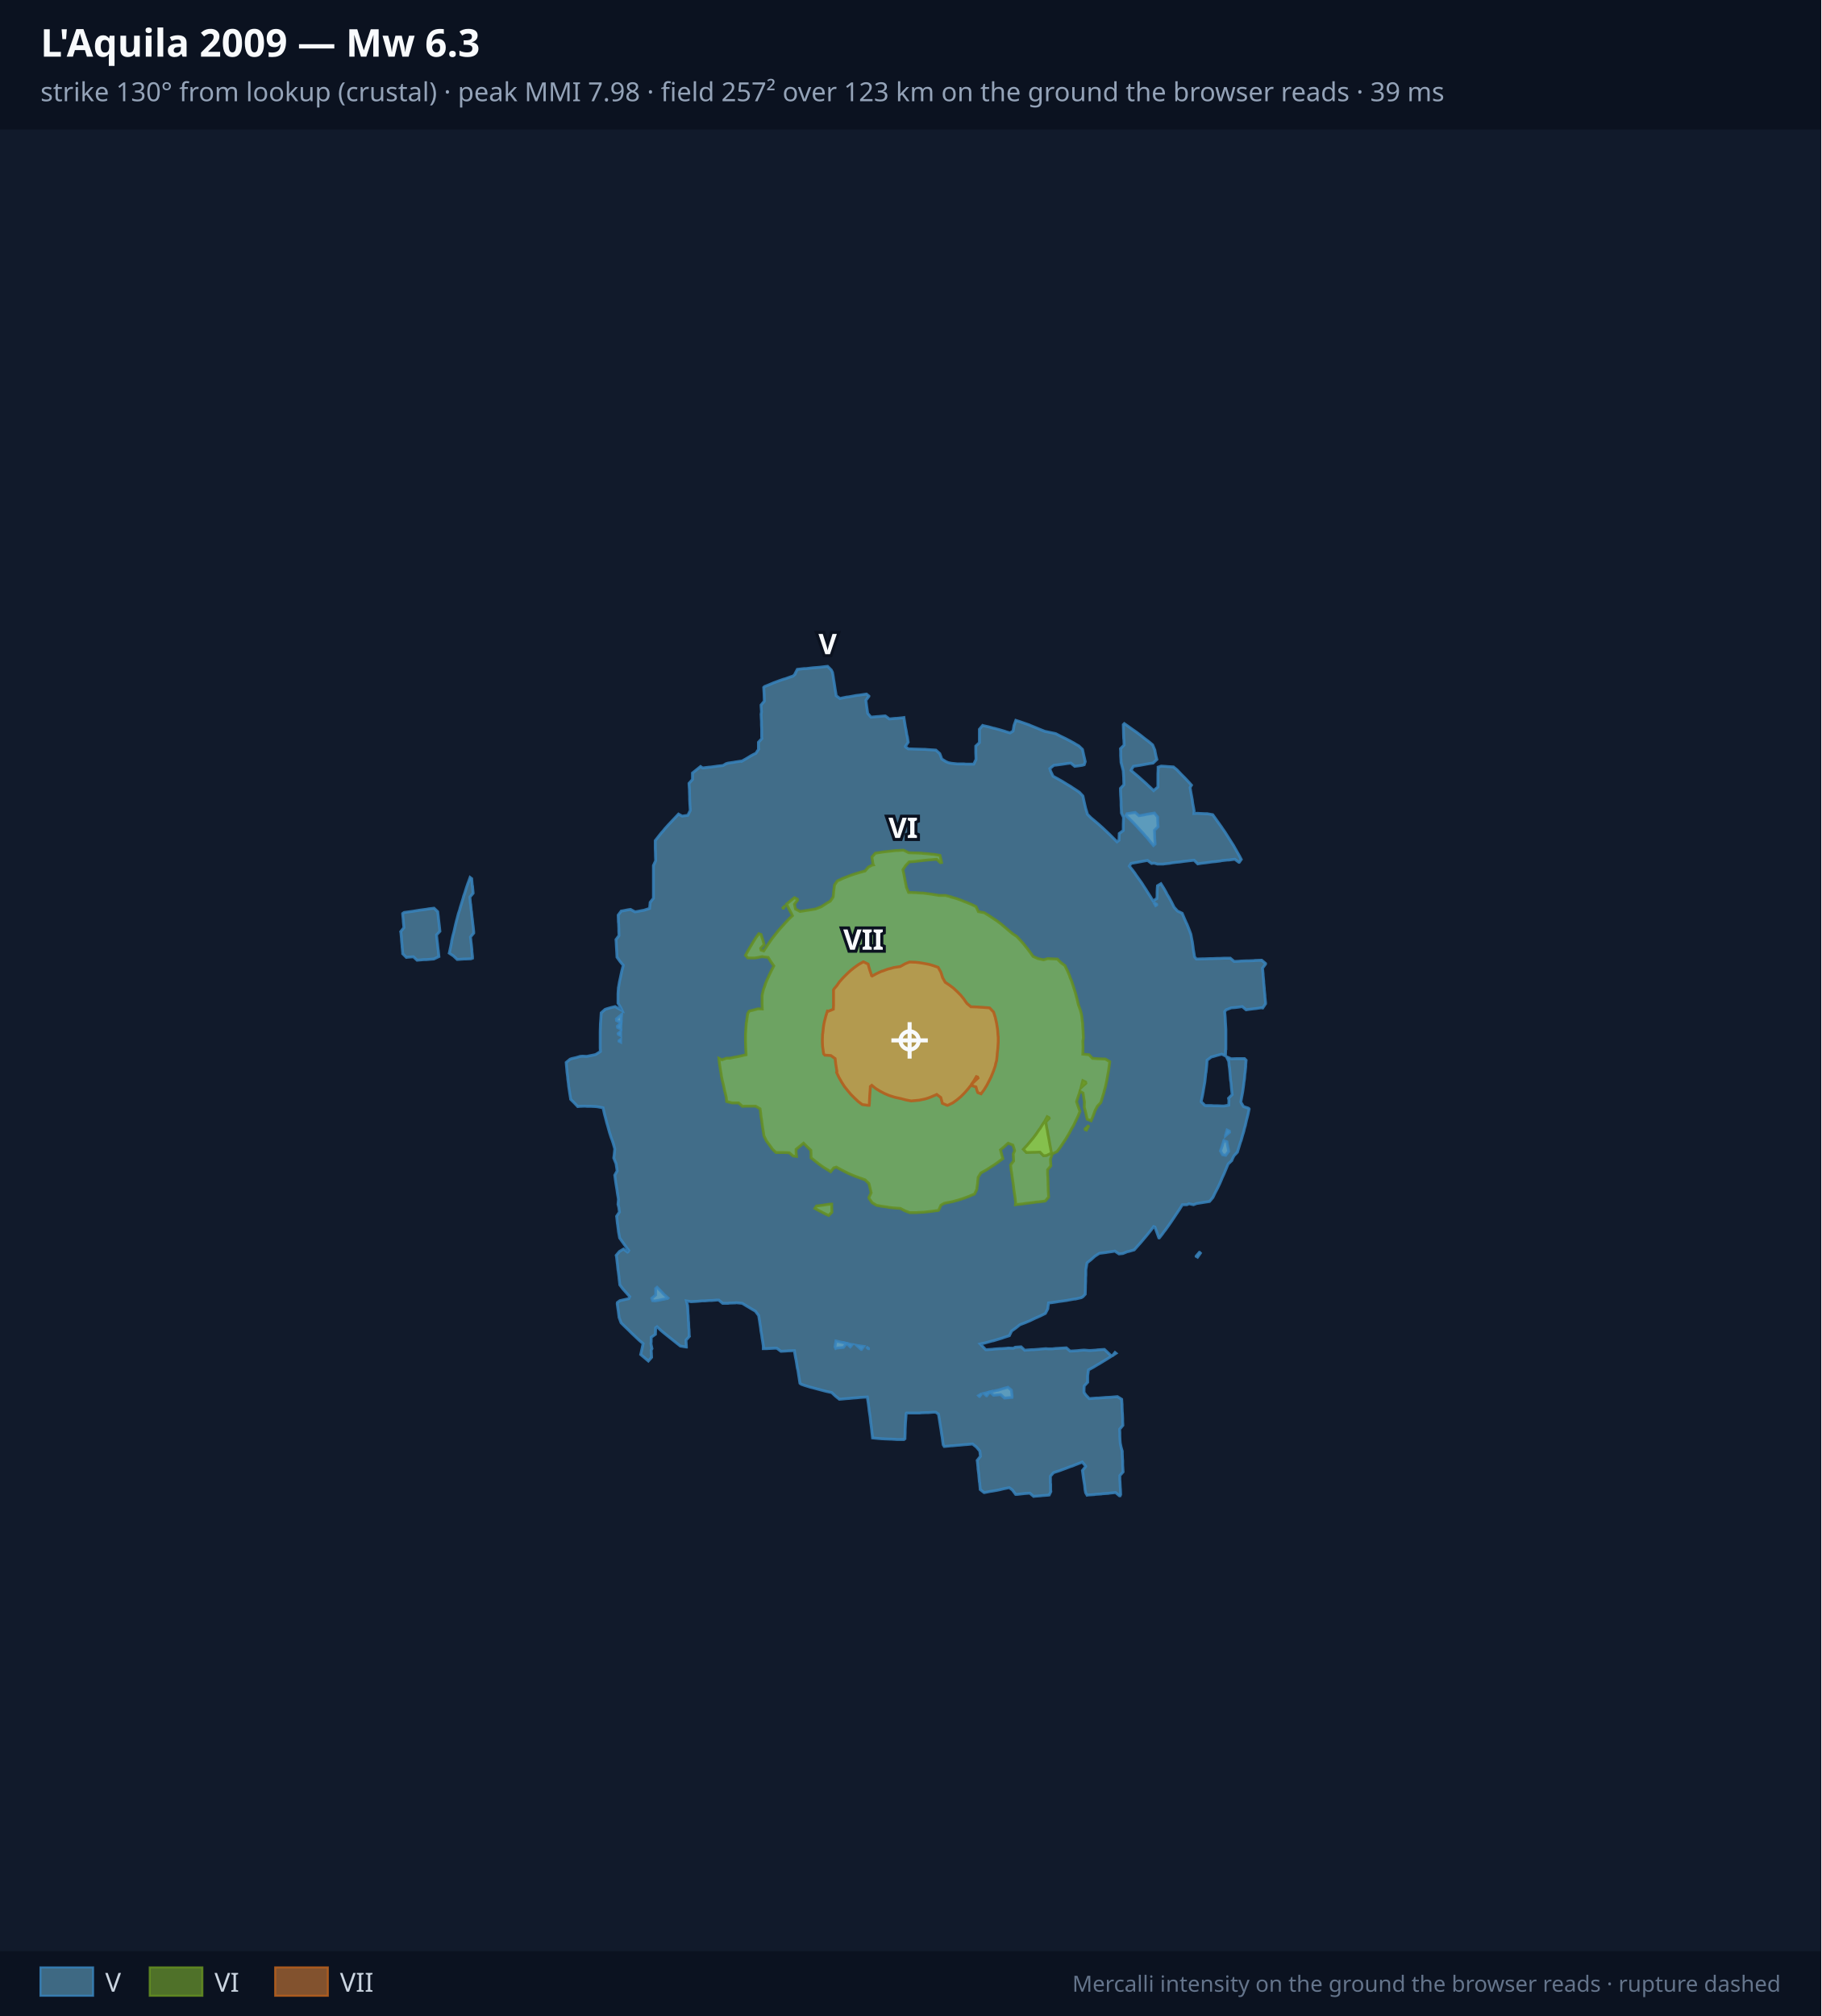
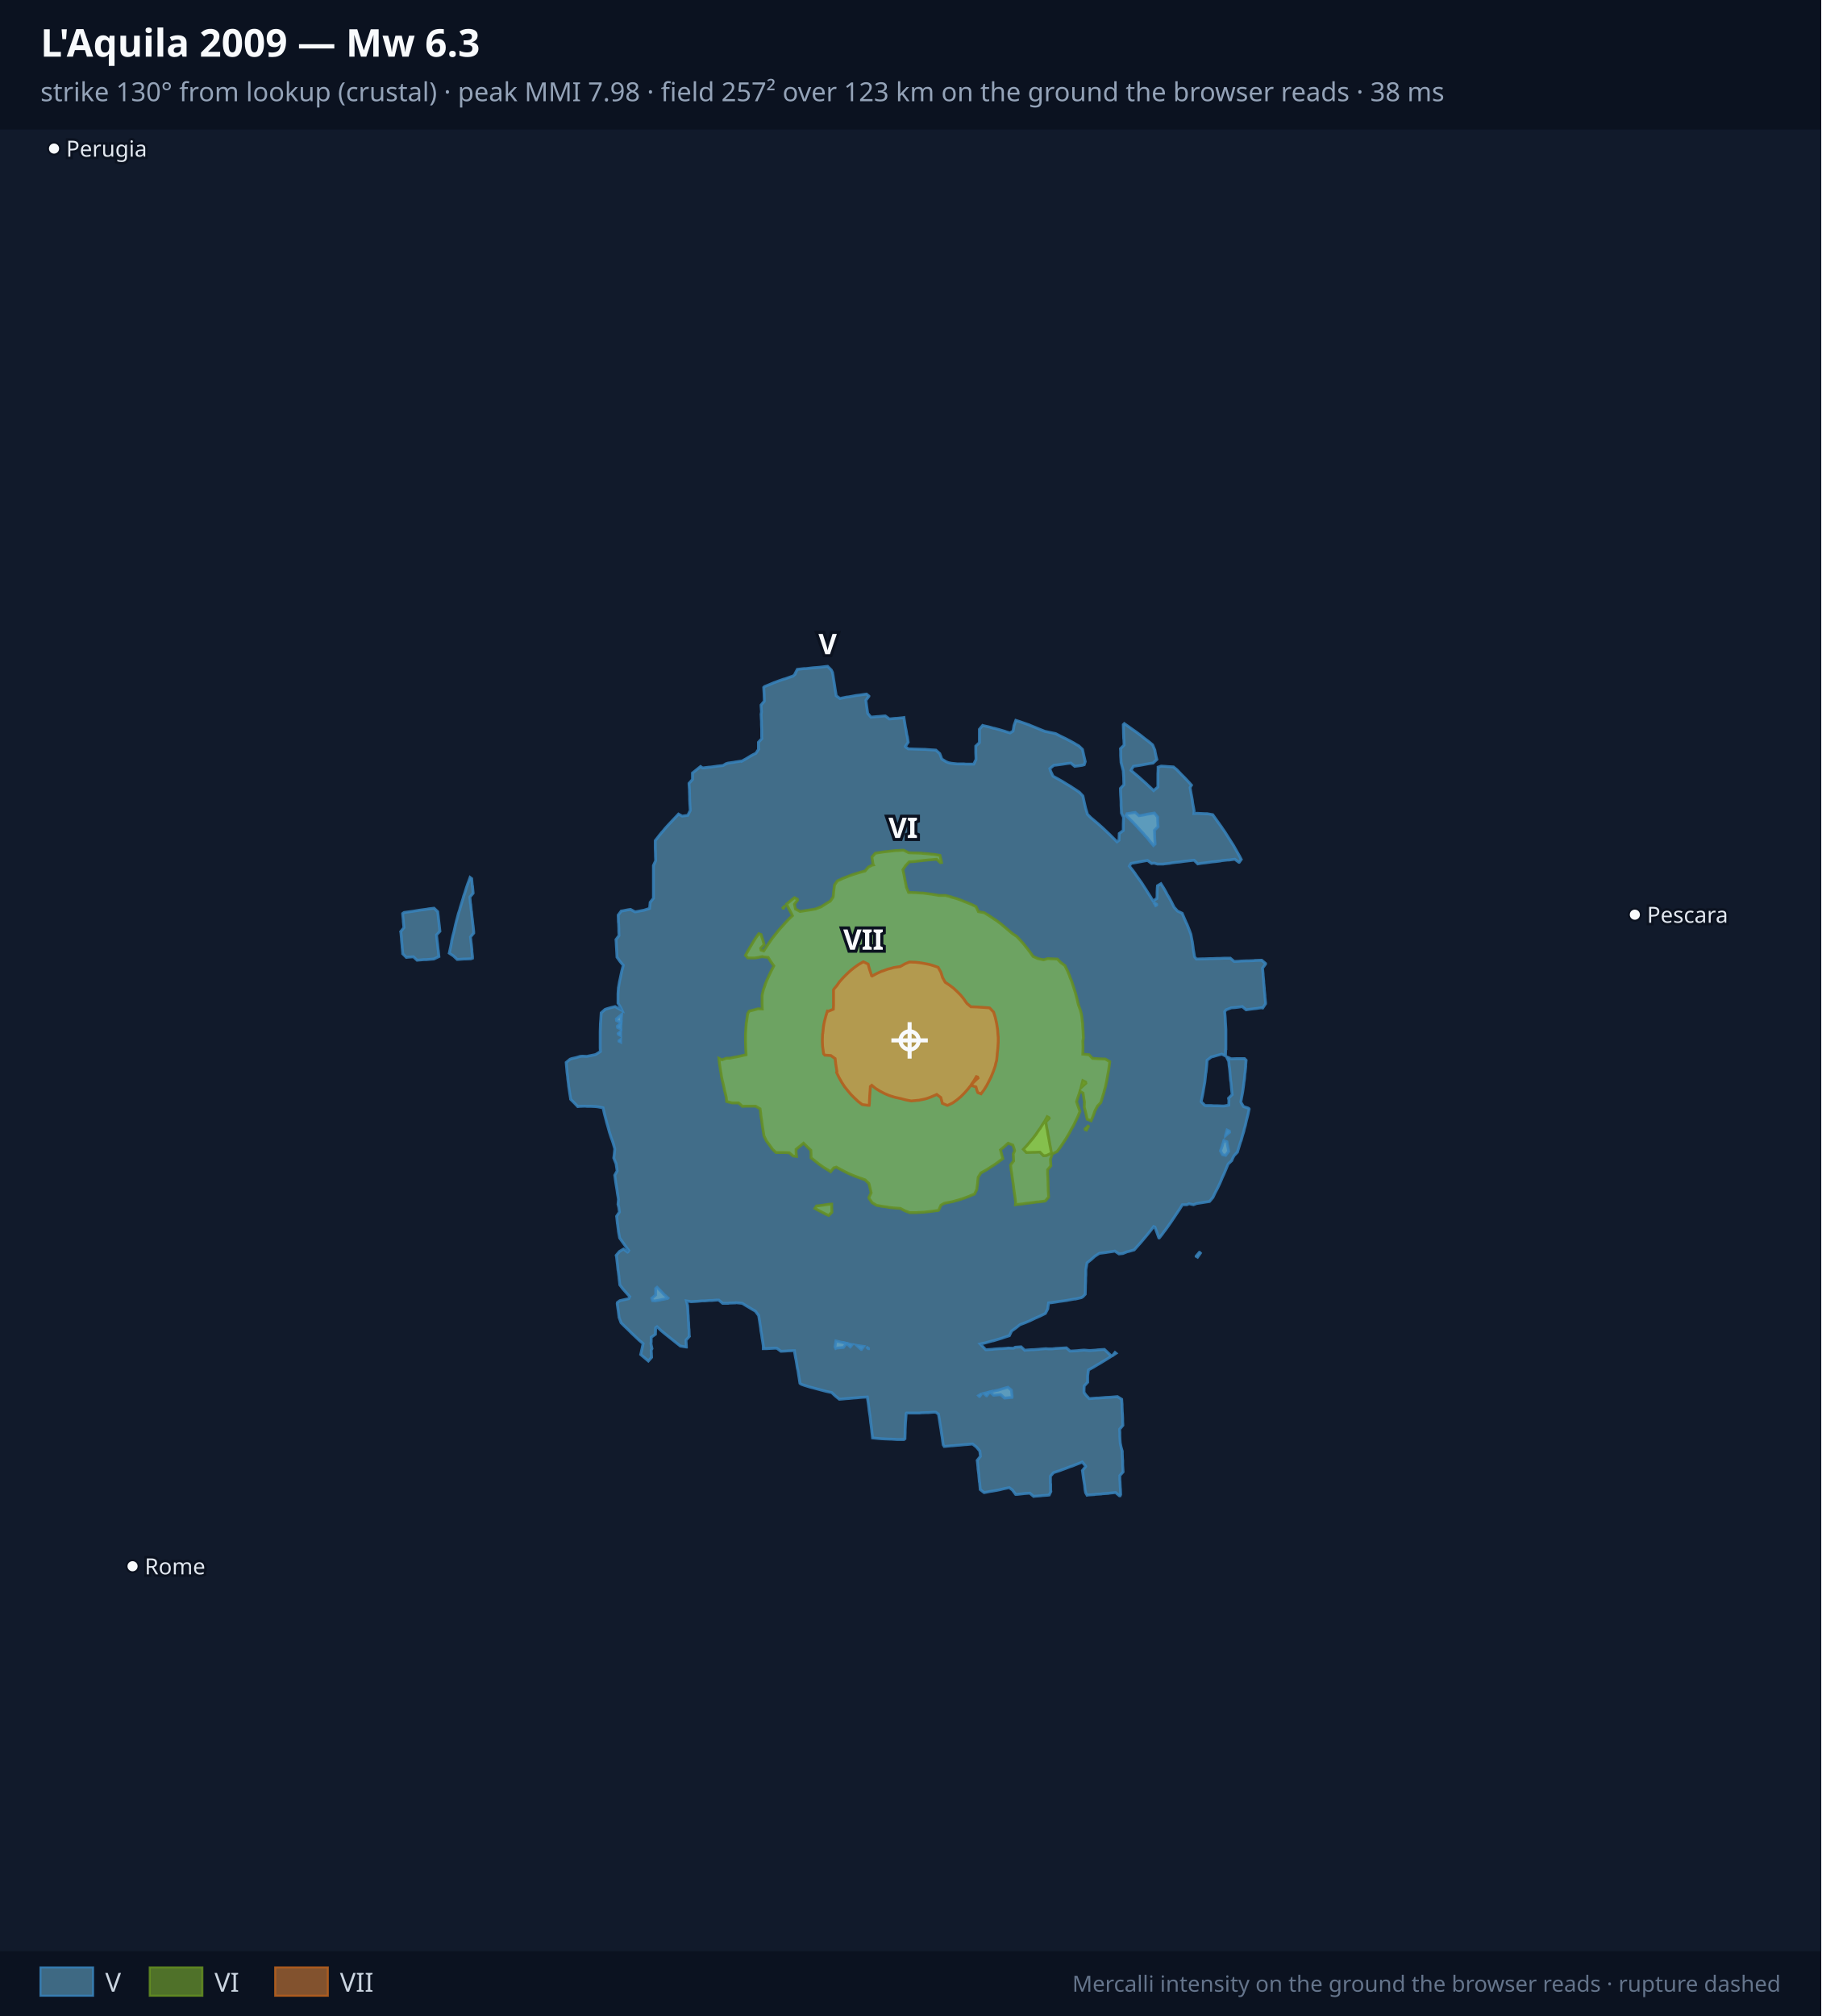
<svg xmlns="http://www.w3.org/2000/svg" viewBox="0 0 900 996" width="900" height="996" font-family="ui-sans-serif, system-ui, sans-serif">
  <rect width="100%" height="100%" fill="#0b1220" />
  <g transform="translate(0,64)">
    <rect x="0" y="0" width="900" height="900" fill="#111a2b" />
    <path d="M555.1,294.0 L555.6,293.5 L557.6,294.9 L559.7,296.4 L561.7,297.8 L563.7,299.3 L565.7,300.9 L567.7,302.4 L569.6,304.0 L570.7,306.6 L570.8,307.3 L571.3,309.7 L571.7,311.2 L569.8,313.0 L568.3,313.2 L566.6,313.5 L564.5,313.9 L563.4,314.1 L560.7,314.5 L560.1,314.6 L558.9,316.6 L560.8,318.2 L562.7,319.8 L564.6,321.5 L566.5,323.2 L567.0,323.7 L568.3,324.9 L570.1,326.6 L570.3,326.4 L572.2,324.8 L572.2,324.1 L572.2,321.5 L572.2,320.2 L572.2,318.3 L572.3,316.3 L572.3,315.0 L573.8,314.5 L575.7,314.6 L576.9,314.7 L579.9,314.9 L580.0,315.0 L581.6,316.3 L581.9,316.6 L583.6,318.4 L585.4,320.2 L587.1,322.0 L588.8,323.9 L588.1,325.1 L588.6,328.0 L588.8,329.0 L589.2,331.2 L589.4,332.8 L589.7,334.4 L590.1,336.6 L590.0,337.9 L591.5,337.8 L593.3,337.9 L595.6,338.0 L596.5,338.0 L599.3,338.5 L600.8,340.6 L602.3,342.7 L603.8,344.8 L603.9,345.0 L605.3,347.0 L606.7,349.2 L608.1,351.4 L608.6,352.2 L609.5,353.6 L610.8,355.9 L612.1,358.2 L612.4,358.7 L613.4,360.6 L612.4,362.0 L612.2,362.0 L610.2,360.5 L607.3,360.9 L606.6,360.9 L603.8,361.2 L602.9,361.4 L600.4,361.7 L599.2,361.8 L597.0,362.1 L595.5,362.3 L593.7,362.5 L591.9,362.8 L590.1,361.0 L588.2,361.2 L586.5,361.4 L584.8,361.6 L582.8,361.9 L581.5,362.0 L579.1,362.3 L578.1,362.5 L575.4,362.8 L574.8,362.9 L572.0,362.9 L570.3,362.4 L569.1,362.6 L567.1,361.1 L565.3,361.4 L563.2,361.8 L562.1,362.0 L559.3,362.5 L558.9,362.6 L558.1,363.9 L559.7,365.9 L560.9,367.5 L561.2,368.0 L562.7,370.1 L564.2,372.2 L565.6,374.4 L566.2,375.3 L567.0,376.6 L568.4,378.8 L569.8,381.1 L571.7,379.9 L571.8,378.7 L571.8,376.8 L571.9,374.7 L572.0,373.6 L573.7,372.6 L575.1,374.8 L576.4,377.1 L576.6,377.6 L577.7,379.4 L579.0,381.8 L579.9,383.6 L580.2,384.2 L581.9,386.1 L584.2,387.2 L585.3,389.8 L586.4,392.3 L586.5,392.4 L587.5,394.9 L588.4,397.3 L588.5,397.6 L589.1,400.8 L589.2,401.2 L589.6,404.0 L589.7,405.0 L590.1,407.3 L590.3,408.7 L591.2,409.8 L591.6,409.8 L594.6,409.7 L595.3,409.7 L597.9,409.6 L599.1,409.6 L601.3,409.5 L602.8,409.5 L604.7,409.4 L606.5,409.4 L608.0,409.4 L609.9,411.0 L612.2,410.9 L613.3,410.8 L615.8,410.7 L616.7,410.7 L619.5,410.6 L620.1,410.5 L623.2,410.4 L623.5,410.4 L625.4,412.0 L625.4,412.3 L623.9,414.3 L624.2,417.3 L624.2,417.8 L624.5,420.8 L624.5,421.4 L624.8,424.3 L624.8,424.9 L625.1,427.8 L625.1,428.4 L625.4,431.3 L625.4,431.9 L624.0,434.0 L623.2,433.9 L620.5,434.3 L619.5,434.4 L617.1,434.7 L615.8,434.9 L613.9,433.3 L611.9,433.6 L610.2,433.8 L608.5,433.9 L605.9,434.9 L605.8,435.0 L605.2,435.8 L605.4,437.9 L605.5,439.3 L605.6,441.3 L605.7,442.9 L605.8,444.7 L605.8,446.7 L605.8,448.0 L605.8,450.5 L605.8,451.3 L605.8,454.4 L605.7,454.5 L605.6,457.7 L603.8,456.8 L601.5,457.4 L599.5,458.0 L598.6,458.2 L596.5,459.8 L596.4,461.7 L596.3,462.8 L596.0,465.8 L595.9,466.0 L595.6,468.8 L595.4,470.6 L595.2,471.7 L594.7,474.6 L594.6,475.3 L594.2,477.4 L593.6,480.2 L593.6,480.3 L595.4,482.1 L595.9,482.2 L598.6,482.2 L599.9,482.3 L601.7,482.3 L603.9,482.4 L604.9,482.4 L607.2,482.0 L607.3,479.7 L607.1,478.6 L608.9,476.8 L608.6,474.2 L608.5,473.2 L608.3,470.8 L608.1,469.6 L607.9,467.3 L607.8,466.0 L607.6,463.9 L607.4,462.5 L607.2,460.4 L606.1,458.1 L608.4,459.1 L611.1,459.0 L611.7,459.0 L614.9,459.0 L615.0,459.0 L615.8,459.8 L615.6,462.1 L615.6,462.9 L615.3,465.9 L615.2,466.4 L615.0,468.9 L614.7,470.9 L614.6,471.9 L614.2,474.8 L614.1,475.5 L613.7,477.6 L613.2,480.3 L613.2,480.5 L614.5,482.7 L616.7,483.4 L617.1,483.6 L617.3,483.9 L616.7,486.7 L616.3,488.3 L616.0,489.4 L615.4,492.1 L614.9,493.8 L614.7,494.8 L613.9,497.4 L613.3,499.6 L613.1,500.0 L612.3,502.6 L611.5,505.2 L609.8,507.0 L609.1,508.4 L608.7,509.4 L606.9,511.1 L605.9,513.5 L604.9,515.9 L603.8,518.3 L603.7,518.6 L602.8,520.7 L601.7,523.0 L600.5,525.3 L599.4,527.6 L599.4,527.6 L597.8,529.5 L597.7,529.6 L594.5,530.1 L593.9,530.2 L591.3,530.6 L589.8,531.2 L587.6,530.7 L586.5,531.2 L584.3,531.2 L583.0,533.3 L581.6,535.4 L580.2,537.5 L578.8,539.6 L577.4,541.6 L575.9,543.7 L575.1,544.7 L574.4,545.7 L572.9,547.6 L572.7,547.6 L572.6,547.4 L571.7,544.9 L570.9,542.7 L570.7,542.2 L570.1,542.0 L568.6,544.0 L567.0,546.0 L565.4,547.9 L563.8,549.8 L562.2,551.6 L560.5,553.5 L557.7,554.3 L557.1,554.4 L554.9,555.3 L553.0,555.5 L550.9,554.1 L549.9,554.3 L547.1,554.7 L546.6,554.8 L543.4,555.2 L543.3,555.2 L541.1,556.6 L539.2,558.3 L537.2,559.9 L536.7,562.7 L536.6,563.3 L536.6,565.9 L536.5,567.3 L536.5,569.0 L536.4,571.3 L536.4,572.2 L536.3,575.3 L536.3,575.4 L535.2,576.6 L534.4,577.1 L531.4,577.8 L530.9,577.8 L528.1,578.3 L527.1,578.5 L524.9,578.8 L523.4,579.0 L521.6,579.3 L519.6,579.6 L518.2,579.7 L517.9,581.6 L517.8,582.6 L516.6,584.9 L514.2,586.1 L514.2,586.1 L511.7,587.2 L509.2,588.4 L509.0,588.5 L506.6,589.5 L504.0,590.5 L504.0,590.5 L502.0,592.1 L499.9,593.6 L498.8,595.9 L496.0,596.8 L495.2,597.1 L493.2,597.7 L490.9,598.4 L490.3,598.5 L487.4,599.3 L486.7,599.5 L484.4,600.0 L485.4,601.0 L487.1,602.8 L487.7,602.8 L490.6,602.6 L491.2,602.5 L494.0,602.3 L494.8,602.3 L497.5,602.1 L498.3,602.0 L500.8,602.1 L501.7,601.6 L504.6,601.4 L506.4,603.1 L507.2,603.0 L509.9,602.8 L510.7,602.8 L513.4,602.6 L514.3,602.5 L516.8,602.3 L518.0,602.4 L520.0,602.4 L521.7,602.2 L523.5,602.1 L525.2,602.0 L527.0,601.9 L528.8,603.5 L530.8,603.4 L532.3,603.3 L534.3,603.1 L535.7,603.0 L538.2,603.2 L538.9,603.2 L541.8,603.0 L542.3,602.9 L545.4,602.7 L545.8,602.7 L547.6,604.4 L549.3,606.0 L547.1,607.4 L544.8,608.8 L543.0,609.9 L542.6,610.1 L540.3,611.5 L537.9,612.8 L537.5,615.7 L537.5,616.4 L537.5,618.9 L535.8,620.7 L535.7,622.4 L535.7,623.9 L536.6,625.2 L538.3,627.0 L539.3,626.9 L541.8,626.7 L542.8,626.7 L545.3,626.5 L546.4,626.4 L548.7,626.3 L549.9,626.2 L552.2,626.0 L554.3,627.3 L554.5,630.0 L554.5,631.0 L554.6,633.4 L554.7,634.6 L554.8,636.8 L554.8,638.3 L554.9,640.2 L553.3,642.1 L553.4,643.9 L553.4,645.5 L553.5,647.6 L553.6,648.9 L554.0,650.9 L554.6,653.0 L554.6,654.0 L554.7,656.4 L554.8,657.7 L554.8,659.8 L554.9,661.4 L555.0,663.2 L553.4,665.0 L553.4,667.0 L553.5,668.4 L553.6,670.7 L553.7,671.8 L553.8,674.4 L553.5,675.0 L553.2,675.0 L551.3,673.4 L548.2,673.7 L547.8,673.8 L544.7,674.0 L544.3,674.1 L541.2,674.3 L540.8,674.4 L537.7,674.6 L537.2,674.7 L536.5,673.5 L536.2,672.0 L536.0,669.9 L535.8,668.7 L535.4,666.2 L535.3,665.4 L534.9,662.5 L536.5,660.5 L536.4,660.2 L534.8,658.3 L534.2,658.6 L531.6,659.6 L529.9,660.3 L528.9,660.6 L526.3,661.6 L525.2,662.0 L523.6,662.6 L520.8,663.5 L520.6,663.6 L519.1,665.3 L519.1,665.4 L519.1,668.6 L519.2,669.2 L519.2,672.0 L519.3,672.9 L518.5,674.6 L517.8,674.7 L515.0,674.9 L514.3,675.0 L511.5,675.2 L510.8,675.3 L508.9,673.7 L506.2,673.9 L505.4,674.0 L502.7,674.3 L501.9,674.3 L500.5,672.4 L500.4,672.2 L498.8,671.0 L498.1,671.1 L495.7,671.6 L494.1,672.0 L492.6,672.3 L490.3,672.7 L489.5,672.8 L486.5,673.4 L486.3,673.4 L484.4,671.9 L484.4,671.8 L484.1,668.5 L484.0,668.2 L483.7,665.0 L483.7,664.7 L483.3,661.6 L483.3,661.1 L483.0,658.2 L482.9,657.5 L484.5,655.5 L484.2,652.9 L482.5,650.9 L480.6,649.4 L477.5,649.7 L477.1,649.7 L474.0,650.0 L473.6,650.0 L470.5,650.3 L470.1,650.3 L467.0,650.6 L466.6,650.6 L466.1,649.8 L465.8,647.7 L465.6,646.1 L465.3,644.4 L465.0,642.3 L464.8,641.1 L464.4,638.6 L464.3,637.9 L463.8,634.8 L463.7,634.6 L462.4,633.7 L461.2,633.7 L458.8,633.9 L457.8,633.9 L455.2,634.0 L454.5,634.1 L451.4,634.1 L451.2,634.1 L448.0,634.1 L447.8,634.3 L447.8,634.4 L447.6,637.4 L447.5,638.5 L447.4,640.5 L447.3,642.6 L447.3,643.7 L447.2,646.7 L447.2,646.8 L446.7,647.2 L443.7,647.2 L443.5,647.2 L440.4,647.0 L439.7,647.0 L437.3,646.9 L435.5,646.8 L434.2,646.7 L431.2,646.4 L431.2,646.4 L431.2,646.4 L430.8,643.0 L430.8,642.8 L430.4,639.6 L430.3,639.1 L430.0,636.2 L429.9,635.5 L429.5,632.9 L429.4,631.8 L429.1,629.5 L428.9,628.2 L428.6,626.2 L426.7,626.3 L425.2,626.4 L423.2,626.6 L421.7,626.7 L419.7,626.9 L418.2,627.0 L416.1,627.2 L414.8,627.3 L412.8,625.7 L411.0,624.0 L408.3,623.4 L407.5,623.2 L405.6,622.7 L403.0,622.0 L401.9,621.7 L400.3,621.3 L397.7,620.5 L396.0,619.9 L395.4,619.5 L395.3,619.4 L394.8,616.2 L394.7,615.6 L394.3,613.0 L394.0,611.8 L393.7,609.8 L393.4,608.0 L393.1,606.6 L392.7,604.2 L392.6,603.3 L391.7,603.3 L389.3,603.4 L388.0,603.5 L385.9,603.6 L383.9,602.1 L382.5,602.1 L380.6,602.2 L378.8,602.3 L377.2,602.3 L377.2,600.9 L376.9,598.9 L376.6,597.2 L376.4,595.6 L376.0,593.4 L375.9,592.3 L375.5,589.7 L375.4,589.0 L374.9,585.9 L374.8,585.8 L373.3,583.8 L371.1,582.5 L370.1,581.9 L368.9,581.2 L366.8,579.9 L363.7,579.6 L363.5,579.7 L360.4,579.8 L359.9,579.9 L357.1,579.9 L355.2,578.3 L354.2,578.3 L351.8,578.5 L350.6,578.5 L348.3,578.7 L346.9,578.7 L344.9,578.9 L343.3,579.0 L341.5,579.1 L339.2,578.7 L339.8,581.1 L339.9,582.6 L340.0,584.8 L340.1,586.0 L340.2,588.4 L340.3,589.4 L340.4,592.1 L340.5,592.8 L340.6,595.7 L340.7,596.2 L339.0,598.1 L339.2,601.4 L339.2,601.5 L339.1,601.5 L336.2,601.0 L334.3,599.5 L332.3,597.9 L330.4,596.4 L328.4,594.8 L326.5,593.2 L324.7,591.5 L324.0,592.0 L324.0,592.3 L323.9,595.2 L321.8,596.7 L321.8,598.9 L321.7,599.9 L322.2,602.3 L321.8,603.1 L322.0,606.4 L322.0,606.6 L320.4,608.4 L318.5,606.8 L316.6,605.2 L317.2,602.6 L317.8,599.8 L317.7,599.7 L315.9,598.2 L314.1,596.5 L312.3,594.8 L310.5,593.0 L308.7,591.3 L306.9,589.5 L305.9,586.8 L305.9,586.6 L305.5,583.5 L305.4,582.9 L305.0,580.1 L305.1,579.5 L306.3,578.6 L307.6,578.3 L310.3,577.7 L310.7,577.6 L311.2,576.6 L309.5,574.7 L307.8,572.8 L306.3,570.8 L306.3,570.7 L305.9,567.4 L305.9,567.1 L305.5,564.0 L305.4,563.5 L305.1,560.6 L305.0,559.9 L304.7,557.2 L304.5,556.2 L306.1,554.3 L308.1,553.1 L310.1,554.6 L310.3,554.5 L310.7,553.8 L309.2,551.8 L307.7,549.7 L306.7,548.3 L306.2,547.6 L305.6,544.3 L305.6,544.1 L305.2,541.0 L305.1,540.5 L304.8,537.6 L304.7,536.9 L306.1,534.8 L305.8,532.5 L305.4,531.0 L305.6,528.7 L305.5,527.8 L305.1,525.5 L304.9,524.0 L304.6,522.2 L304.3,520.3 L304.1,518.9 L303.8,516.6 L305.0,514.4 L304.9,514.0 L304.4,510.7 L304.3,510.6 L303.3,508.1 L303.5,506.6 L303.8,503.7 L303.8,503.6 L303.0,500.8 L302.5,499.3 L302.0,498.0 L301.1,495.2 L301.0,494.8 L300.3,492.3 L299.8,490.6 L299.5,489.4 L298.7,486.4 L298.7,486.4 L298.0,483.3 L295.2,482.8 L294.3,482.7 L292.1,482.6 L290.2,482.6 L289.0,482.5 L286.4,482.6 L285.5,482.7 L283.8,480.9 L282.0,479.1 L282.0,479.0 L281.5,475.9 L281.4,475.2 L281.0,472.6 L280.9,471.5 L280.6,469.2 L280.5,467.9 L280.2,465.7 L280.1,464.4 L279.9,462.2 L279.8,460.9 L281.7,459.3 L282.5,459.0 L284.7,458.5 L286.7,457.9 L287.8,457.8 L290.0,457.9 L291.4,457.6 L293.9,457.1 L294.5,456.9 L296.7,455.5 L296.6,453.8 L296.6,452.1 L296.6,450.0 L296.6,448.9 L296.6,446.1 L296.6,445.7 L296.7,442.5 L296.7,442.0 L296.9,439.4 L297.0,437.8 L297.1,436.4 L299.0,434.7 L299.8,434.4 L301.9,433.8 L304.0,433.3 L306.2,434.6 L307.4,435.2 L306.8,433.9 L305.4,431.6 L305.4,430.2 L305.4,427.7 L305.4,427.0 L305.6,423.9 L305.7,423.5 L306.1,421.1 L306.7,418.4 L306.7,418.3 L307.3,415.6 L308.0,412.9 L308.0,412.9 L306.4,411.0 L304.9,408.9 L304.8,407.0 L304.7,405.2 L304.6,403.6 L304.5,401.5 L304.4,400.2 L305.9,398.2 L305.8,396.0 L305.8,394.8 L305.7,392.3 L305.6,391.5 L305.5,388.6 L305.5,388.1 L307.0,386.1 L307.7,386.0 L310.2,385.5 L311.6,385.3 L313.8,386.5 L315.0,386.3 L317.6,385.8 L318.2,385.7 L321.0,384.8 L321.3,381.8 L322.9,379.8 L322.9,379.5 L322.9,376.6 L322.9,375.6 L322.9,373.3 L322.9,371.7 L322.9,370.1 L322.9,367.8 L322.9,366.8 L322.9,363.9 L322.9,363.6 L324.0,361.2 L323.9,358.8 L323.9,357.9 L323.8,355.0 L323.8,354.6 L323.8,351.3 L325.3,349.4 L326.0,348.5 L326.9,347.4 L327.8,346.4 L328.5,345.5 L330.2,343.6 L331.9,341.8 L333.6,340.0 L335.3,338.2 L337.1,339.2 L339.9,338.8 L341.1,336.4 L341.0,334.5 L340.9,333.1 L340.8,330.8 L340.8,329.7 L340.7,327.1 L340.7,326.4 L340.5,323.4 L340.5,323.0 L342.2,321.1 L342.2,317.9 L344.2,316.3 L346.2,314.7 L347.2,315.4 L350.5,315.0 L350.9,315.0 L353.9,314.6 L354.5,314.5 L357.3,314.2 L358.8,313.3 L359.8,313.0 L362.7,312.6 L363.1,312.5 L366.4,312.0 L366.5,312.1 L368.8,310.8 L371.1,309.4 L372.4,308.7 L373.5,308.2 L374.9,306.1 L374.8,305.9 L374.8,302.7 L376.5,300.9 L376.4,300.1 L376.4,297.6 L376.4,296.3 L376.3,294.3 L376.3,292.5 L376.2,291.0 L376.1,288.9 L376.3,287.7 L376.1,284.9 L376.1,284.3 L377.7,282.4 L377.6,279.3 L377.6,279.0 L377.4,275.6 L377.4,275.6 L377.8,275.2 L379.8,274.4 L382.4,273.3 L382.7,273.2 L385.1,272.3 L387.4,271.5 L387.9,271.4 L390.7,270.4 L391.9,270.0 L392.9,269.1 L392.9,268.8 L394.0,266.7 L394.8,266.6 L397.5,266.3 L398.4,266.3 L401.0,266.0 L401.9,265.9 L404.5,265.7 L405.5,265.6 L408.0,265.3 L409.0,265.2 L410.8,267.0 L411.4,268.2 L411.7,269.9 L412.0,271.9 L412.2,273.1 L412.6,275.7 L412.7,276.4 L413.2,279.4 L413.2,279.7 L415.1,281.1 L415.4,281.0 L418.3,280.4 L419.3,280.3 L421.5,279.9 L423.1,279.6 L424.8,279.4 L426.8,279.1 L428.2,278.9 L429.4,279.9 L429.4,280.0 L427.9,282.0 L428.3,285.0 L428.4,285.7 L428.8,288.4 L430.4,290.3 L433.7,290.0 L434.0,290.0 L437.2,289.7 L437.5,289.7 L439.5,291.2 L442.5,290.9 L443.1,290.9 L446.1,290.6 L446.7,290.5 L446.8,291.2 L447.2,293.7 L447.4,295.0 L447.8,296.9 L448.1,298.9 L448.4,300.1 L448.8,302.7 L447.4,304.8 L447.5,305.0 L448.9,306.0 L449.9,306.0 L452.8,306.1 L453.1,306.1 L456.3,306.2 L456.9,306.2 L459.4,306.4 L461.1,306.5 L462.5,306.6 L464.4,308.3 L464.9,309.6 L465.4,311.0 L467.5,312.3 L468.7,312.8 L470.2,313.1 L473.1,313.4 L473.3,313.4 L476.4,313.4 L477.2,313.5 L479.6,313.5 L481.2,313.5 L482.3,311.2 L482.3,310.4 L482.2,307.9 L482.2,306.5 L482.2,304.6 L484.0,302.9 L484.0,300.5 L484.0,299.6 L484.0,296.7 L484.0,296.3 L485.6,294.4 L485.9,294.5 L488.6,295.1 L491.1,295.8 L491.3,295.8 L493.9,296.5 L496.6,297.3 L497.1,297.5 L499.1,298.1 L500.6,297.2 L500.8,296.2 L501.1,294.4 L502.0,291.9 L503.9,292.5 L506.5,293.4 L508.8,294.2 L508.9,294.3 L511.4,295.3 L513.8,296.3 L516.3,297.3 L516.3,297.3 L519.1,297.9 L521.5,298.4 L521.8,298.5 L524.1,299.7 L526.4,300.8 L528.7,302.0 L530.9,303.2 L531.5,303.6 L533.1,304.5 L534.9,306.2 L535.0,306.5 L535.6,309.3 L535.9,310.5 L536.3,312.3 L535.8,313.8 L534.8,314.1 L532.7,314.4 L531.1,314.6 L529.2,313.0 L527.4,313.2 L525.5,313.5 L524.1,313.7 L521.8,314.0 L520.8,314.1 L518.8,315.7 L519.2,317.0 L520.4,319.5 L522.6,320.7 L524.9,322.0 L527.0,323.3 L529.2,324.6 L529.9,325.1 L531.3,326.0 L533.4,327.4 L535.1,329.2 L535.2,329.5 L535.8,332.3 L536.1,333.6 L536.5,335.3 L537.3,337.9 L537.3,338.2 L539.1,340.0 L541.0,341.6 L542.9,343.2 L544.8,344.9 L546.6,346.6 L548.4,348.3 L550.2,350.1 L552.0,351.9 L553.0,351.1 L553.0,350.6 L553.1,347.8 L555.1,346.3 L555.1,344.3 L555.1,343.1 L555.2,340.3 L555.2,339.8 L554.2,337.7 L554.1,335.7 L554.0,333.9 L554.0,332.3 L553.9,330.3 L553.8,328.9 L553.7,326.6 L553.7,325.5 L555.4,323.7 L555.3,320.9 L555.3,320.3 L555.1,317.2 L555.1,316.9 L554.4,314.2 L554.0,312.7 L553.9,310.9 L553.8,309.3 L553.8,307.2 L553.7,305.9 L555.5,304.1 L555.4,301.5 L555.3,300.8 L555.2,297.8 L555.2,297.4 L555.1,294.1 L555.1,294.0 Z" fill="rgba(125, 211, 252, 0.45)" stroke="rgba(56, 132, 189, 0.85)" stroke-width="1.4" />
    <path d="M570.5,337.7 L568.5,338.0 L566.7,338.3 L565.3,338.6 L562.9,339.0 L561.0,337.4 L560.2,337.5 L557.1,338.0 L556.9,338.0 L556.4,338.9 L558.2,340.6 L560.0,342.4 L561.7,344.2 L563.4,346.1 L565.1,347.9 L566.0,349.0 L566.8,349.8 L568.4,351.8 L570.0,353.7 L570.8,353.0 L570.8,352.8 L570.6,349.6 L570.6,349.2 L570.5,346.2 L572.3,344.4 L572.2,343.4 L572.1,341.1 L572.1,339.7 L570.5,337.7 Z" fill="rgba(125, 211, 252, 0.45)" stroke="rgba(56, 132, 189, 0.85)" stroke-width="1.4" />
    <path d="M571.6,382.8 L570.2,381.9 L571.1,383.4 L571.6,383.1 L571.6,382.8 Z" fill="rgba(125, 211, 252, 0.45)" stroke="rgba(56, 132, 189, 0.85)" stroke-width="1.4" />
    <path d="M607.5,494.8 L606.4,494.3 L605.6,497.0 L605.6,497.1 L605.7,497.0 L607.6,495.4 L607.5,494.8 Z" fill="rgba(125, 211, 252, 0.45)" stroke="rgba(56, 132, 189, 0.85)" stroke-width="1.4" />
    <path d="M606.3,500.1 L604.8,499.5 L604.0,502.1 L603.6,503.3 L603.1,504.6 L604.2,506.5 L605.7,506.8 L607.2,504.8 L606.9,503.3 L606.4,500.9 L606.3,500.1 Z" fill="rgba(125, 211, 252, 0.45)" stroke="rgba(56, 132, 189, 0.85)" stroke-width="1.4" />
    <path d="M592.7,554.7 L592.8,554.7 L593.2,555.1 L591.8,557.1 L591.1,556.7 L591.1,556.6 L592.7,554.7 Z" fill="rgba(125, 211, 252, 0.45)" stroke="rgba(56, 132, 189, 0.85)" stroke-width="1.4" />
    <path d="M551.0,604.2 L551.0,604.2 L551.5,604.6 L549.7,605.8 L551.0,604.2 Z" fill="rgba(125, 211, 252, 0.45)" stroke="rgba(56, 132, 189, 0.85)" stroke-width="1.4" />
    <path d="M232.3,369.5 L233.1,370.1 L233.1,370.2 L233.4,373.6 L233.5,373.7 L233.8,377.1 L233.8,377.3 L232.2,379.2 L232.5,382.5 L232.6,382.7 L232.9,386.0 L233.0,386.3 L233.3,389.4 L233.4,389.9 L233.7,392.8 L233.8,393.4 L234.1,396.3 L234.1,397.0 L232.5,398.9 L232.8,401.7 L232.9,402.4 L233.2,405.2 L233.2,406.0 L233.5,408.7 L233.5,409.4 L232.7,409.7 L230.0,409.8 L229.3,409.8 L226.3,410.0 L225.9,410.0 L224.1,408.3 L222.0,406.9 L222.1,406.5 L222.7,403.7 L223.1,401.7 L223.2,400.9 L223.8,398.2 L224.3,396.4 L224.5,395.5 L225.1,392.8 L225.6,390.8 L225.8,390.1 L226.5,387.4 L227.3,385.0 L227.3,384.8 L228.1,382.2 L228.9,379.6 L229.1,378.8 L229.7,377.1 L230.5,374.5 L231.3,372.2 L231.4,372.0 L232.3,369.5 Z" fill="rgba(125, 211, 252, 0.45)" stroke="rgba(56, 132, 189, 0.85)" stroke-width="1.4" />
    <path d="M307.2,437.2 L306.6,437.7 L304.6,439.4 L304.7,440.2 L306.9,441.3 L307.1,438.2 L307.2,437.2 Z" fill="rgba(125, 211, 252, 0.45)" stroke="rgba(56, 132, 189, 0.85)" stroke-width="1.4" />
    <path d="M306.9,441.5 L305.1,443.0 L305.2,443.6 L306.8,444.4 L306.9,441.5 Z" fill="rgba(125, 211, 252, 0.45)" stroke="rgba(56, 132, 189, 0.85)" stroke-width="1.4" />
    <path d="M306.7,445.6 L305.5,446.6 L305.6,447.0 L306.7,447.6 L306.7,445.6 Z" fill="rgba(125, 211, 252, 0.45)" stroke="rgba(56, 132, 189, 0.85)" stroke-width="1.4" />
    <path d="M306.7,449.6 L305.9,450.2 L305.9,450.4 L306.7,450.8 L306.7,449.6 Z" fill="rgba(125, 211, 252, 0.45)" stroke="rgba(56, 132, 189, 0.85)" stroke-width="1.4" />
    <path d="M499.7,622.7 L498.1,621.4 L497.3,621.6 L495.2,622.2 L493.2,622.8 L492.2,623.0 L489.2,623.7 L491.0,625.3 L491.1,625.3 L494.5,625.0 L496.4,626.7 L496.6,626.7 L499.8,626.4 L500.1,626.4 L500.2,626.0 L499.8,622.8 L499.7,622.7 Z" fill="rgba(125, 211, 252, 0.45)" stroke="rgba(56, 132, 189, 0.85)" stroke-width="1.4" />
    <path d="M211.9,385.0 L214.5,384.7 L216.3,386.4 L216.6,388.9 L216.7,389.9 L217.0,392.5 L217.1,393.3 L217.4,396.1 L215.7,397.9 L215.8,398.7 L216.1,401.5 L216.2,402.2 L216.5,405.1 L216.6,405.6 L216.9,408.6 L214.4,409.8 L213.0,409.9 L210.8,410.1 L209.6,410.1 L207.2,410.3 L206.1,410.4 L204.3,408.7 L201.6,408.9 L200.8,409.0 L199.0,407.2 L199.0,406.8 L198.7,403.7 L198.7,403.3 L198.4,400.2 L198.4,399.8 L198.1,396.6 L198.0,396.3 L199.6,394.3 L199.3,391.2 L199.3,390.8 L199.0,387.7 L199.0,387.3 L199.7,386.8 L201.9,386.5 L203.4,386.3 L205.3,386.0 L207.1,385.7 L208.6,385.5 L210.8,385.2 L211.9,385.0 Z" fill="rgba(125, 211, 252, 0.45)" stroke="rgba(56, 132, 189, 0.85)" stroke-width="1.4" />
    <path d="M489.1,623.7 L486.2,624.4 L487.5,625.6 L487.6,625.6 L489.1,623.7 Z" fill="rgba(125, 211, 252, 0.45)" stroke="rgba(56, 132, 189, 0.85)" stroke-width="1.4" />
    <path d="M485.1,624.6 L483.6,625.5 L484.0,625.9 L484.1,625.9 L485.1,624.6 Z" fill="rgba(125, 211, 252, 0.45)" stroke="rgba(56, 132, 189, 0.85)" stroke-width="1.4" />
    <path d="M429.2,602.2 L428.1,601.4 L429.1,602.3 L429.2,602.3 L429.2,602.2 Z" fill="rgba(125, 211, 252, 0.45)" stroke="rgba(56, 132, 189, 0.85)" stroke-width="1.4" />
    <path d="M423.9,600.8 L423.4,600.7 L423.7,601.0 L425.6,602.7 L425.7,602.7 L426.8,601.2 L423.9,600.8 Z" fill="rgba(125, 211, 252, 0.45)" stroke="rgba(56, 132, 189, 0.85)" stroke-width="1.4" />
    <path d="M421.1,600.3 L418.4,599.7 L420.2,601.4 L420.3,601.3 L421.1,600.3 Z" fill="rgba(125, 211, 252, 0.45)" stroke="rgba(56, 132, 189, 0.85)" stroke-width="1.4" />
    <path d="M415.6,599.1 L413.1,598.5 L412.6,601.4 L413.0,602.2 L413.4,602.0 L416.7,601.7 L416.8,601.7 L418.3,599.7 L415.6,599.1 Z" fill="rgba(125, 211, 252, 0.45)" stroke="rgba(56, 132, 189, 0.85)" stroke-width="1.4" />
    <path d="M324.7,572.0 L324.0,572.6 L324.0,572.8 L324.0,575.8 L322.1,577.4 L322.5,578.6 L323.7,578.7 L326.0,578.3 L326.8,578.1 L329.9,577.5 L329.9,577.5 L330.1,577.3 L328.2,575.6 L326.5,573.8 L324.7,572.0 Z" fill="rgba(125, 211, 252, 0.45)" stroke="rgba(56, 132, 189, 0.85)" stroke-width="1.4" />
    <path d="M460.3,358.0 L461.6,358.1 L464.5,358.6 L465.2,361.5 L465.3,362.1 L464.7,362.2 L462.9,360.5 L459.8,360.8 L459.3,360.8 L456.3,361.1 L455.7,361.2 L452.8,361.5 L452.1,361.6 L449.3,361.8 L447.6,363.6 L446.2,365.7 L446.7,368.0 L447.0,369.6 L447.3,371.2 L447.8,373.6 L447.9,374.3 L449.0,376.9 L451.9,377.0 L452.2,377.0 L455.3,377.2 L456.1,377.2 L458.3,377.5 L460.6,377.8 L461.2,377.9 L464.1,378.4 L465.2,378.4 L467.3,378.4 L470.0,379.1 L470.0,379.2 L472.6,379.9 L475.1,380.8 L476.5,381.4 L477.6,381.8 L480.0,382.8 L482.3,383.9 L483.5,386.4 L486.3,386.9 L488.5,388.2 L488.5,388.2 L490.6,389.6 L492.7,391.0 L494.7,392.5 L496.6,394.1 L498.5,395.7 L500.4,397.3 L502.5,398.7 L504.2,400.5 L505.9,402.4 L506.9,403.7 L507.5,404.4 L509.0,406.4 L510.5,408.5 L512.9,409.6 L514.3,409.9 L515.7,410.2 L517.8,409.6 L519.4,409.7 L521.9,409.8 L522.5,409.8 L524.3,411.6 L526.3,413.1 L526.6,413.8 L527.5,415.6 L528.6,418.2 L528.8,418.9 L529.6,420.8 L530.5,423.6 L530.5,423.6 L531.4,426.4 L531.8,427.9 L532.2,429.4 L532.8,432.0 L532.9,432.4 L533.9,435.1 L534.3,436.6 L534.6,438.1 L534.8,440.3 L535.0,441.5 L535.1,443.8 L535.2,445.1 L535.3,447.2 L535.4,448.8 L535.1,450.3 L535.2,452.9 L535.2,453.6 L535.1,456.8 L535.1,456.8 L535.1,456.8 L538.2,457.1 L539.9,458.9 L541.5,459.0 L543.0,459.1 L545.6,459.2 L546.2,459.2 L548.4,460.5 L548.3,461.4 L547.9,464.4 L547.8,465.0 L547.4,467.2 L546.9,470.0 L546.9,470.0 L546.3,472.8 L545.6,475.3 L545.6,475.5 L544.8,478.1 L544.0,480.7 L542.3,482.5 L541.4,484.2 L541.1,484.8 L540.2,487.3 L539.2,489.7 L537.3,489.0 L537.0,487.9 L536.6,486.0 L536.0,483.7 L535.8,483.1 L535.9,480.4 L535.7,479.3 L535.3,476.6 L535.2,476.0 L533.7,475.2 L532.8,477.8 L532.2,479.6 L532.0,480.3 L532.8,482.7 L533.7,485.1 L533.3,486.0 L532.7,487.5 L531.6,489.8 L530.5,492.1 L529.2,494.3 L528.6,495.5 L528.0,496.5 L526.7,498.7 L525.3,500.8 L523.9,502.9 L522.4,504.9 L520.0,506.1 L519.1,508.7 L519.2,510.5 L519.3,512.0 L517.7,513.9 L517.7,516.1 L517.8,517.3 L517.9,519.8 L517.9,520.7 L518.0,523.5 L518.0,524.1 L518.2,527.2 L518.2,527.4 L516.6,529.3 L516.3,529.4 L513.2,529.8 L512.7,529.8 L509.9,530.2 L509.0,530.3 L506.5,530.6 L505.4,530.8 L503.1,531.0 L501.8,531.2 L501.9,530.0 L501.6,527.6 L501.4,526.3 L501.1,524.2 L500.9,522.6 L500.7,520.9 L500.4,518.9 L500.2,517.6 L499.9,515.2 L499.7,514.3 L499.4,511.5 L500.9,509.6 L500.9,509.1 L500.7,506.1 L501.4,504.5 L501.0,503.1 L500.5,501.7 L498.2,500.8 L497.6,501.3 L496.3,502.5 L494.4,504.1 L494.6,504.8 L495.4,507.8 L495.6,508.4 L493.7,509.8 L493.6,509.9 L491.5,511.4 L489.3,512.8 L487.1,514.2 L486.5,514.5 L484.7,515.5 L483.4,517.6 L483.3,518.3 L483.1,520.6 L482.8,522.7 L482.7,523.6 L481.6,525.9 L479.4,526.8 L479.0,527.0 L476.3,528.0 L474.8,528.5 L473.5,528.9 L470.6,529.7 L470.5,529.7 L467.5,530.3 L466.6,530.5 L465.0,531.4 L464.0,533.6 L463.9,533.8 L463.7,534.0 L460.7,534.4 L459.9,534.5 L457.3,534.8 L456.4,534.9 L453.7,535.0 L453.0,535.1 L450.0,535.1 L449.6,535.1 L447.2,534.2 L444.9,533.0 L443.5,532.9 L441.9,532.8 L439.1,532.5 L438.9,532.4 L436.0,532.0 L434.3,531.7 L433.2,531.5 L431.0,530.2 L429.5,528.1 L429.4,527.6 L430.5,525.3 L430.1,523.6 L429.5,521.1 L429.3,520.6 L427.5,518.9 L426.4,518.5 L425.0,518.0 L422.5,517.1 L420.1,516.1 L419.0,515.6 L417.8,515.0 L415.5,513.8 L413.3,512.6 L412.0,513.0 L410.5,514.9 L408.9,513.9 L406.8,512.6 L404.7,511.1 L402.8,509.6 L400.8,508.0 L400.8,506.8 L400.7,504.3 L398.9,502.6 L397.1,500.8 L395.4,502.2 L393.4,503.8 L393.4,505.3 L393.6,507.3 L391.9,507.1 L390.0,505.5 L387.5,505.4 L386.8,505.4 L383.6,505.4 L383.5,505.4 L382.1,504.1 L381.7,503.7 L380.2,501.6 L378.7,499.6 L377.5,497.1 L377.5,497.0 L377.0,493.8 L376.9,493.3 L376.5,490.5 L376.4,489.6 L376.0,487.2 L375.9,485.9 L375.6,483.8 L373.4,482.5 L371.9,482.5 L370.1,482.5 L368.0,482.5 L366.9,482.6 L365.0,480.9 L362.1,480.9 L361.8,480.9 L359.1,480.2 L358.9,478.2 L358.6,476.9 L357.9,474.1 L357.9,473.9 L357.2,470.8 L357.0,470.1 L356.5,467.7 L356.3,466.2 L356.0,464.5 L355.7,462.5 L355.5,461.1 L355.3,458.9 L356.8,459.6 L359.0,458.8 L360.7,458.8 L362.5,458.4 L364.7,458.0 L365.6,457.8 L368.7,457.1 L368.7,457.1 L368.7,457.0 L368.5,453.7 L368.5,453.4 L368.4,450.3 L368.4,449.6 L368.4,447.1 L368.5,445.6 L368.6,444.0 L368.8,441.3 L368.9,441.0 L369.3,438.0 L369.5,436.7 L370.2,435.6 L370.4,435.5 L373.2,434.8 L374.6,434.4 L376.7,434.5 L376.6,432.1 L376.6,431.1 L376.6,428.2 L376.6,427.9 L377.2,425.1 L378.1,422.6 L378.1,422.4 L379.0,420.2 L380.1,417.8 L381.2,415.5 L382.1,413.8 L382.4,413.2 L381.0,411.2 L379.6,409.0 L377.0,408.7 L376.7,408.6 L373.7,409.2 L372.9,409.3 L369.9,409.3 L369.6,409.3 L368.4,408.0 L369.6,405.8 L370.3,404.6 L370.9,403.6 L372.2,401.4 L373.5,399.3 L375.0,397.3 L376.1,397.7 L376.3,398.4 L377.0,400.5 L377.6,402.7 L375.9,404.5 L376.1,405.4 L377.4,405.8 L378.8,403.7 L380.2,401.6 L381.6,399.6 L383.2,397.6 L384.7,395.7 L386.4,393.8 L388.1,391.9 L389.8,390.1 L391.6,388.4 L391.2,387.5 L389.9,385.1 L388.7,382.7 L390.6,381.1 L392.6,379.5 L394.0,380.2 L394.1,380.7 L392.6,382.7 L393.1,385.1 L395.4,386.3 L396.7,386.1 L399.2,385.7 L399.9,385.6 L403.0,385.1 L403.2,385.0 L405.8,384.0 L408.0,382.6 L408.6,382.2 L410.3,381.2 L411.7,379.2 L411.8,378.5 L412.0,376.2 L412.3,374.0 L412.4,373.2 L413.8,371.2 L415.2,370.6 L416.4,370.0 L419.0,369.0 L420.0,368.6 L421.7,368.0 L424.6,367.1 L424.6,367.1 L427.5,366.3 L429.1,364.4 L431.0,363.4 L431.6,363.3 L431.4,362.9 L430.9,359.6 L430.9,359.4 L432.6,357.5 L432.7,357.5 L435.8,357.0 L436.5,356.9 L439.2,356.6 L440.1,356.5 L442.7,356.2 L443.6,356.2 L446.3,356.0 L446.9,356.2 L449.1,357.3 L451.8,357.4 L452.4,357.4 L455.5,357.5 L455.9,357.6 L458.6,357.8 L460.3,358.0 Z" fill="rgba(163, 230, 53, 0.45)" stroke="rgba(101, 143, 33, 0.85)" stroke-width="1.4" />
    <path d="M536.5,470.6 L535.1,469.9 L534.4,472.6 L534.2,473.4 L534.7,472.9 L536.6,471.2 L536.5,470.6 Z" fill="rgba(163, 230, 53, 0.45)" stroke="rgba(101, 143, 33, 0.85)" stroke-width="1.4" />
    <path d="M538.1,492.0 L538.1,492.0 L538.1,492.0 L536.9,494.3 L536.3,494.1 L536.2,493.7 L538.1,492.0 Z" fill="rgba(163, 230, 53, 0.45)" stroke="rgba(101, 143, 33, 0.85)" stroke-width="1.4" />
    <path d="M518.4,488.2 L517.5,487.7 L516.3,489.9 L514.9,492.0 L514.0,493.5 L513.5,494.1 L512.1,496.2 L510.6,498.2 L509.0,500.1 L507.4,502.0 L505.7,503.8 L507.2,505.4 L507.5,505.4 L510.6,505.3 L511.3,505.3 L513.9,505.2 L515.7,507.0 L517.1,506.9 L519.6,505.7 L519.1,502.9 L518.9,501.9 L518.5,499.7 L518.2,498.0 L517.9,496.6 L517.5,494.2 L517.3,493.4 L516.8,490.3 L518.5,488.5 L518.4,488.2 Z" fill="rgba(163, 230, 53, 0.45)" stroke="rgba(101, 143, 33, 0.85)" stroke-width="1.4" />
    <path d="M386.9,384.5 L388.1,383.3 L387.2,384.7 L387.0,384.7 L386.9,384.5 Z" fill="rgba(163, 230, 53, 0.45)" stroke="rgba(101, 143, 33, 0.85)" stroke-width="1.4" />
    <path d="M410.1,530.9 L411.0,530.9 L411.0,531.6 L411.1,534.6 L411.1,534.9 L409.5,536.5 L408.4,536.0 L407.2,535.4 L404.9,534.2 L402.7,533.0 L403.5,531.8 L403.7,531.8 L406.8,531.4 L407.4,531.3 L410.1,530.9 Z" fill="rgba(163, 230, 53, 0.45)" stroke="rgba(101, 143, 33, 0.85)" stroke-width="1.4" />
    <path d="M488.6,433.9 L489.1,434.0 L490.8,435.8 L491.0,436.0 L491.8,438.5 L492.2,440.2 L492.5,441.6 L492.9,444.1 L493.0,444.8 L493.2,447.6 L493.3,448.4 L493.3,450.9 L493.2,452.3 L493.1,454.0 L492.8,456.7 L492.8,457.0 L492.5,460.0 L492.1,461.3 L491.8,462.7 L490.9,465.3 L489.9,467.7 L489.8,468.0 L488.8,470.0 L487.6,472.3 L486.3,474.4 L484.8,476.4 L483.2,475.8 L482.8,474.8 L482.3,473.0 L479.8,472.2 L478.2,474.2 L476.6,476.0 L476.3,476.3 L474.8,477.8 L472.9,479.4 L470.8,480.9 L468.3,482.1 L468.1,482.1 L465.7,481.1 L465.3,479.6 L464.9,478.2 L462.9,476.7 L462.3,477.0 L459.7,478.1 L458.0,478.7 L456.9,479.0 L454.0,479.6 L453.7,479.6 L450.5,479.9 L450.2,479.9 L447.6,479.4 L445.0,478.7 L444.9,478.7 L442.2,478.1 L439.6,477.3 L439.1,477.1 L437.2,476.3 L434.9,475.1 L432.8,473.8 L430.8,472.2 L430.1,472.8 L430.1,473.1 L429.9,475.9 L429.8,477.3 L429.7,479.0 L429.6,481.5 L429.5,482.1 L429.1,482.1 L426.1,481.7 L424.1,480.2 L422.3,478.5 L420.5,476.7 L418.9,474.8 L417.3,472.8 L415.9,470.6 L415.9,470.6 L414.6,468.3 L413.4,465.8 L413.6,465.4 L413.1,462.3 L413.0,461.7 L412.7,459.0 L410.6,457.5 L407.8,457.3 L407.6,457.3 L407.0,456.6 L406.7,454.4 L406.5,453.0 L406.4,450.8 L406.4,449.6 L406.5,446.8 L406.6,446.5 L406.9,443.5 L407.1,442.2 L407.4,440.7 L408.1,438.0 L408.5,436.7 L408.9,435.5 L409.4,435.6 L411.8,434.6 L411.9,432.7 L411.9,431.4 L411.9,428.8 L411.9,428.2 L411.9,425.0 L412.3,424.4 L413.5,423.0 L414.9,421.0 L416.6,419.1 L417.9,417.8 L418.4,417.3 L420.2,415.6 L422.2,414.0 L424.3,412.5 L426.6,411.2 L426.7,411.2 L429.0,412.3 L429.3,413.5 L429.8,415.2 L430.7,417.9 L430.7,418.0 L431.0,418.2 L433.4,416.9 L435.8,415.8 L436.0,415.8 L438.7,414.8 L440.3,414.4 L441.7,414.0 L444.3,413.6 L444.9,413.5 L447.2,412.2 L449.4,411.3 L450.0,411.3 L452.6,411.4 L454.3,411.6 L455.6,411.8 L458.4,412.3 L459.3,412.5 L461.0,413.0 L463.6,413.9 L464.9,416.2 L465.4,417.7 L465.8,419.0 L467.1,421.3 L469.2,422.7 L471.2,424.2 L473.0,425.9 L474.8,427.7 L476.4,429.7 L477.2,430.9 L477.9,431.8 L479.8,433.4 L480.2,433.4 L482.9,433.5 L484.3,433.6 L486.0,433.7 L488.6,433.9 Z" fill="rgba(251, 146, 60, 0.50)" stroke="rgba(180, 95, 30, 0.9)" stroke-width="1.4" />
    <path d="M483.1,468.1 L482.5,467.9 L481.2,470.1 L480.0,471.8 L481.5,470.3 L483.3,468.6 L483.1,468.1 Z" fill="rgba(251, 146, 60, 0.50)" stroke="rgba(180, 95, 30, 0.9)" stroke-width="1.4" />
    <g transform="translate(449.5,450.0)">
      <path d="M-9,0 L9,0 M0,-9 L0,9" stroke="#f8fafc" stroke-width="2" />
      <circle r="4.5" fill="none" stroke="#f8fafc" stroke-width="2" />
    </g>
+     <circle cx="65.5" cy="709.8" r="3" fill="#f8fafc" stroke="#0b1220" stroke-width="1" />
+     <text x="71.5" y="713.8" fill="#e2e8f0" font-size="11" paint-order="stroke" stroke="#0b1220" stroke-width="2.5">Rome</text>
+     <circle cx="807.9" cy="387.9" r="3" fill="#f8fafc" stroke="#0b1220" stroke-width="1" />
+     <text x="813.9" y="391.9" fill="#e2e8f0" font-size="11" paint-order="stroke" stroke="#0b1220" stroke-width="2.5">Pescara</text>
+     <circle cx="26.7" cy="9.4" r="3" fill="#f8fafc" stroke="#0b1220" stroke-width="1" />
+     <text x="32.7" y="13.4" fill="#e2e8f0" font-size="11" paint-order="stroke" stroke="#0b1220" stroke-width="2.5">Perugia</text>
    <text x="409.0" y="259.2" fill="#f8fafc" font-size="14" font-weight="600" text-anchor="middle" paint-order="stroke" stroke="#0b1220" stroke-width="3">V</text>
    <text x="446.3" y="350.0" fill="#f8fafc" font-size="14" font-weight="600" text-anchor="middle" paint-order="stroke" stroke="#0b1220" stroke-width="3">VI</text>
    <text x="426.7" y="405.2" fill="#f8fafc" font-size="14" font-weight="600" text-anchor="middle" paint-order="stroke" stroke="#0b1220" stroke-width="3">VII</text>
  </g>
  <text x="20" y="28" fill="#f8fafc" font-size="19" font-weight="600">L'Aquila 2009 — Mw 6.3</text>
-   <text x="20" y="50" fill="#94a3b8" font-size="13">strike 130° from lookup (crustal) · peak MMI 7.98 · field 257² over 123 km on the ground the browser reads · 39 ms</text>
+   <text x="20" y="50" fill="#94a3b8" font-size="13">strike 130° from lookup (crustal) · peak MMI 7.98 · field 257² over 123 km on the ground the browser reads · 38 ms</text>
  <rect x="20" y="972" width="26" height="14" fill="rgba(125, 211, 252, 0.45)" stroke="rgba(56, 132, 189, 0.85)" />
  <text x="52" y="984" fill="#cbd5e1" font-size="13">V</text>
  <rect x="74" y="972" width="26" height="14" fill="rgba(163, 230, 53, 0.45)" stroke="rgba(101, 143, 33, 0.85)" />
  <text x="106" y="984" fill="#cbd5e1" font-size="13">VI</text>
  <rect x="136" y="972" width="26" height="14" fill="rgba(251, 146, 60, 0.50)" stroke="rgba(180, 95, 30, 0.9)" />
  <text x="168" y="984" fill="#cbd5e1" font-size="13">VII</text>
  <text x="880" y="984" fill="#64748b" font-size="11" text-anchor="end">Mercalli intensity on the ground the browser reads · rupture dashed</text>
</svg>
